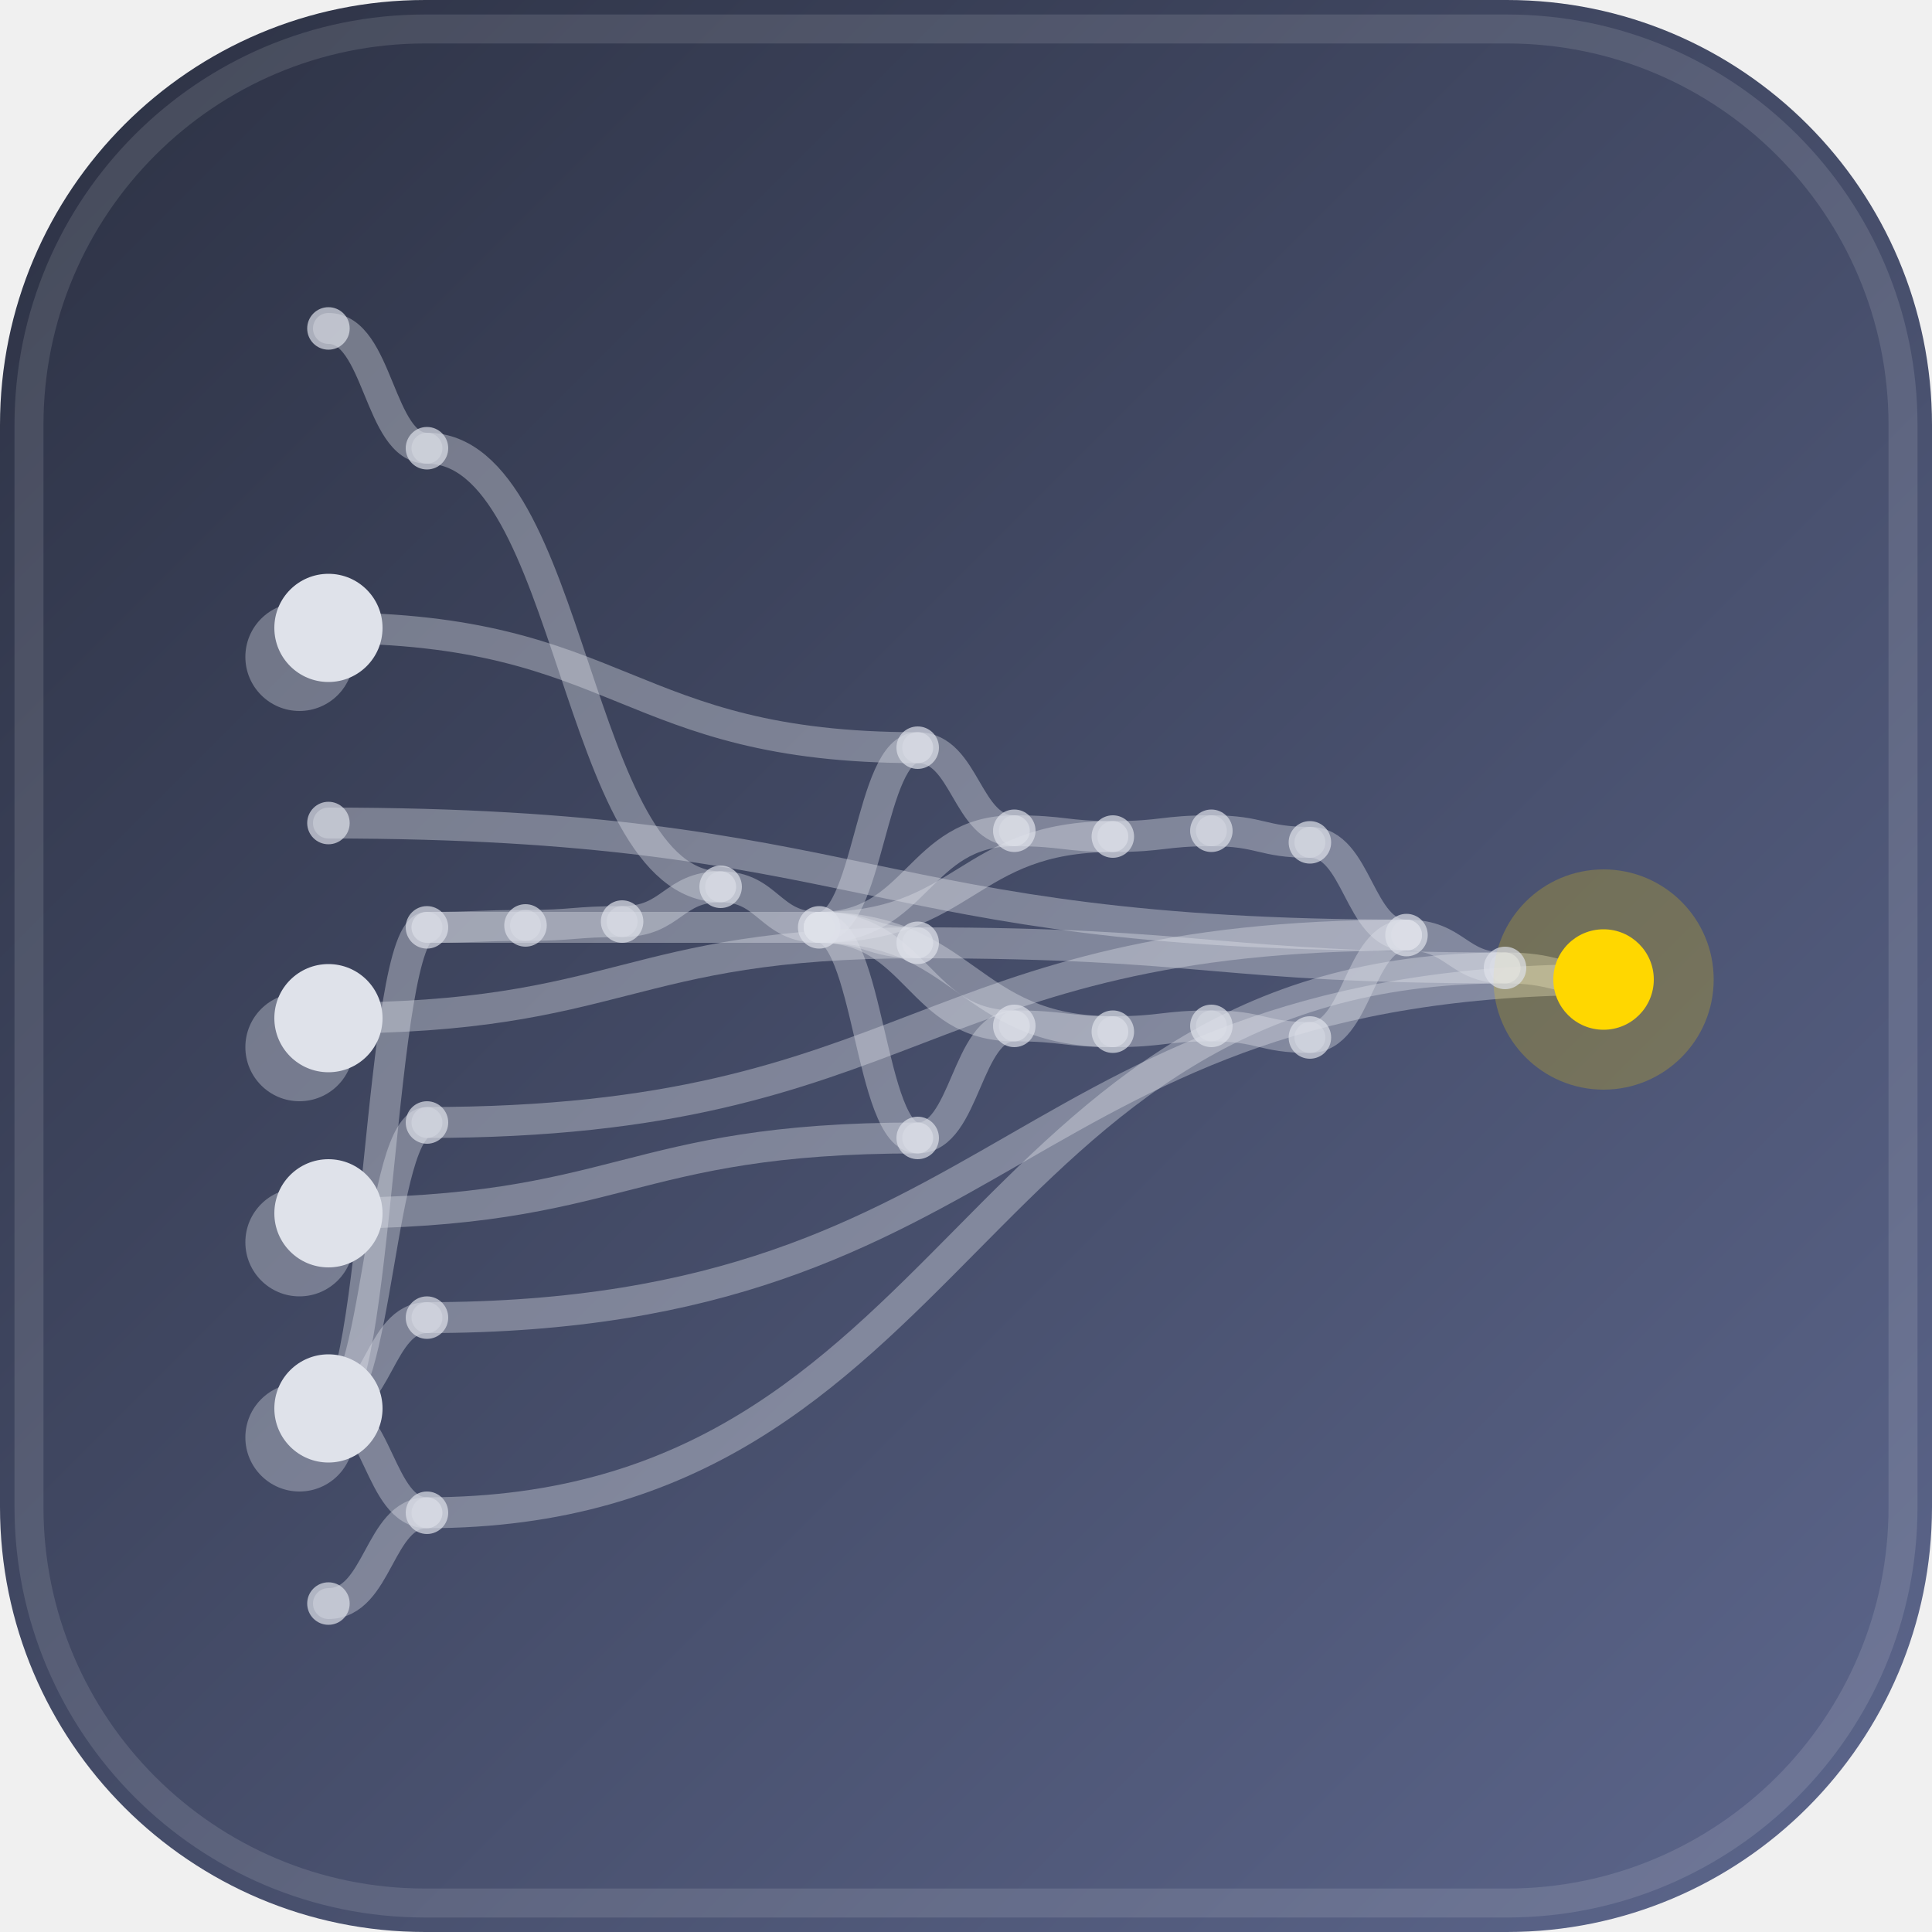
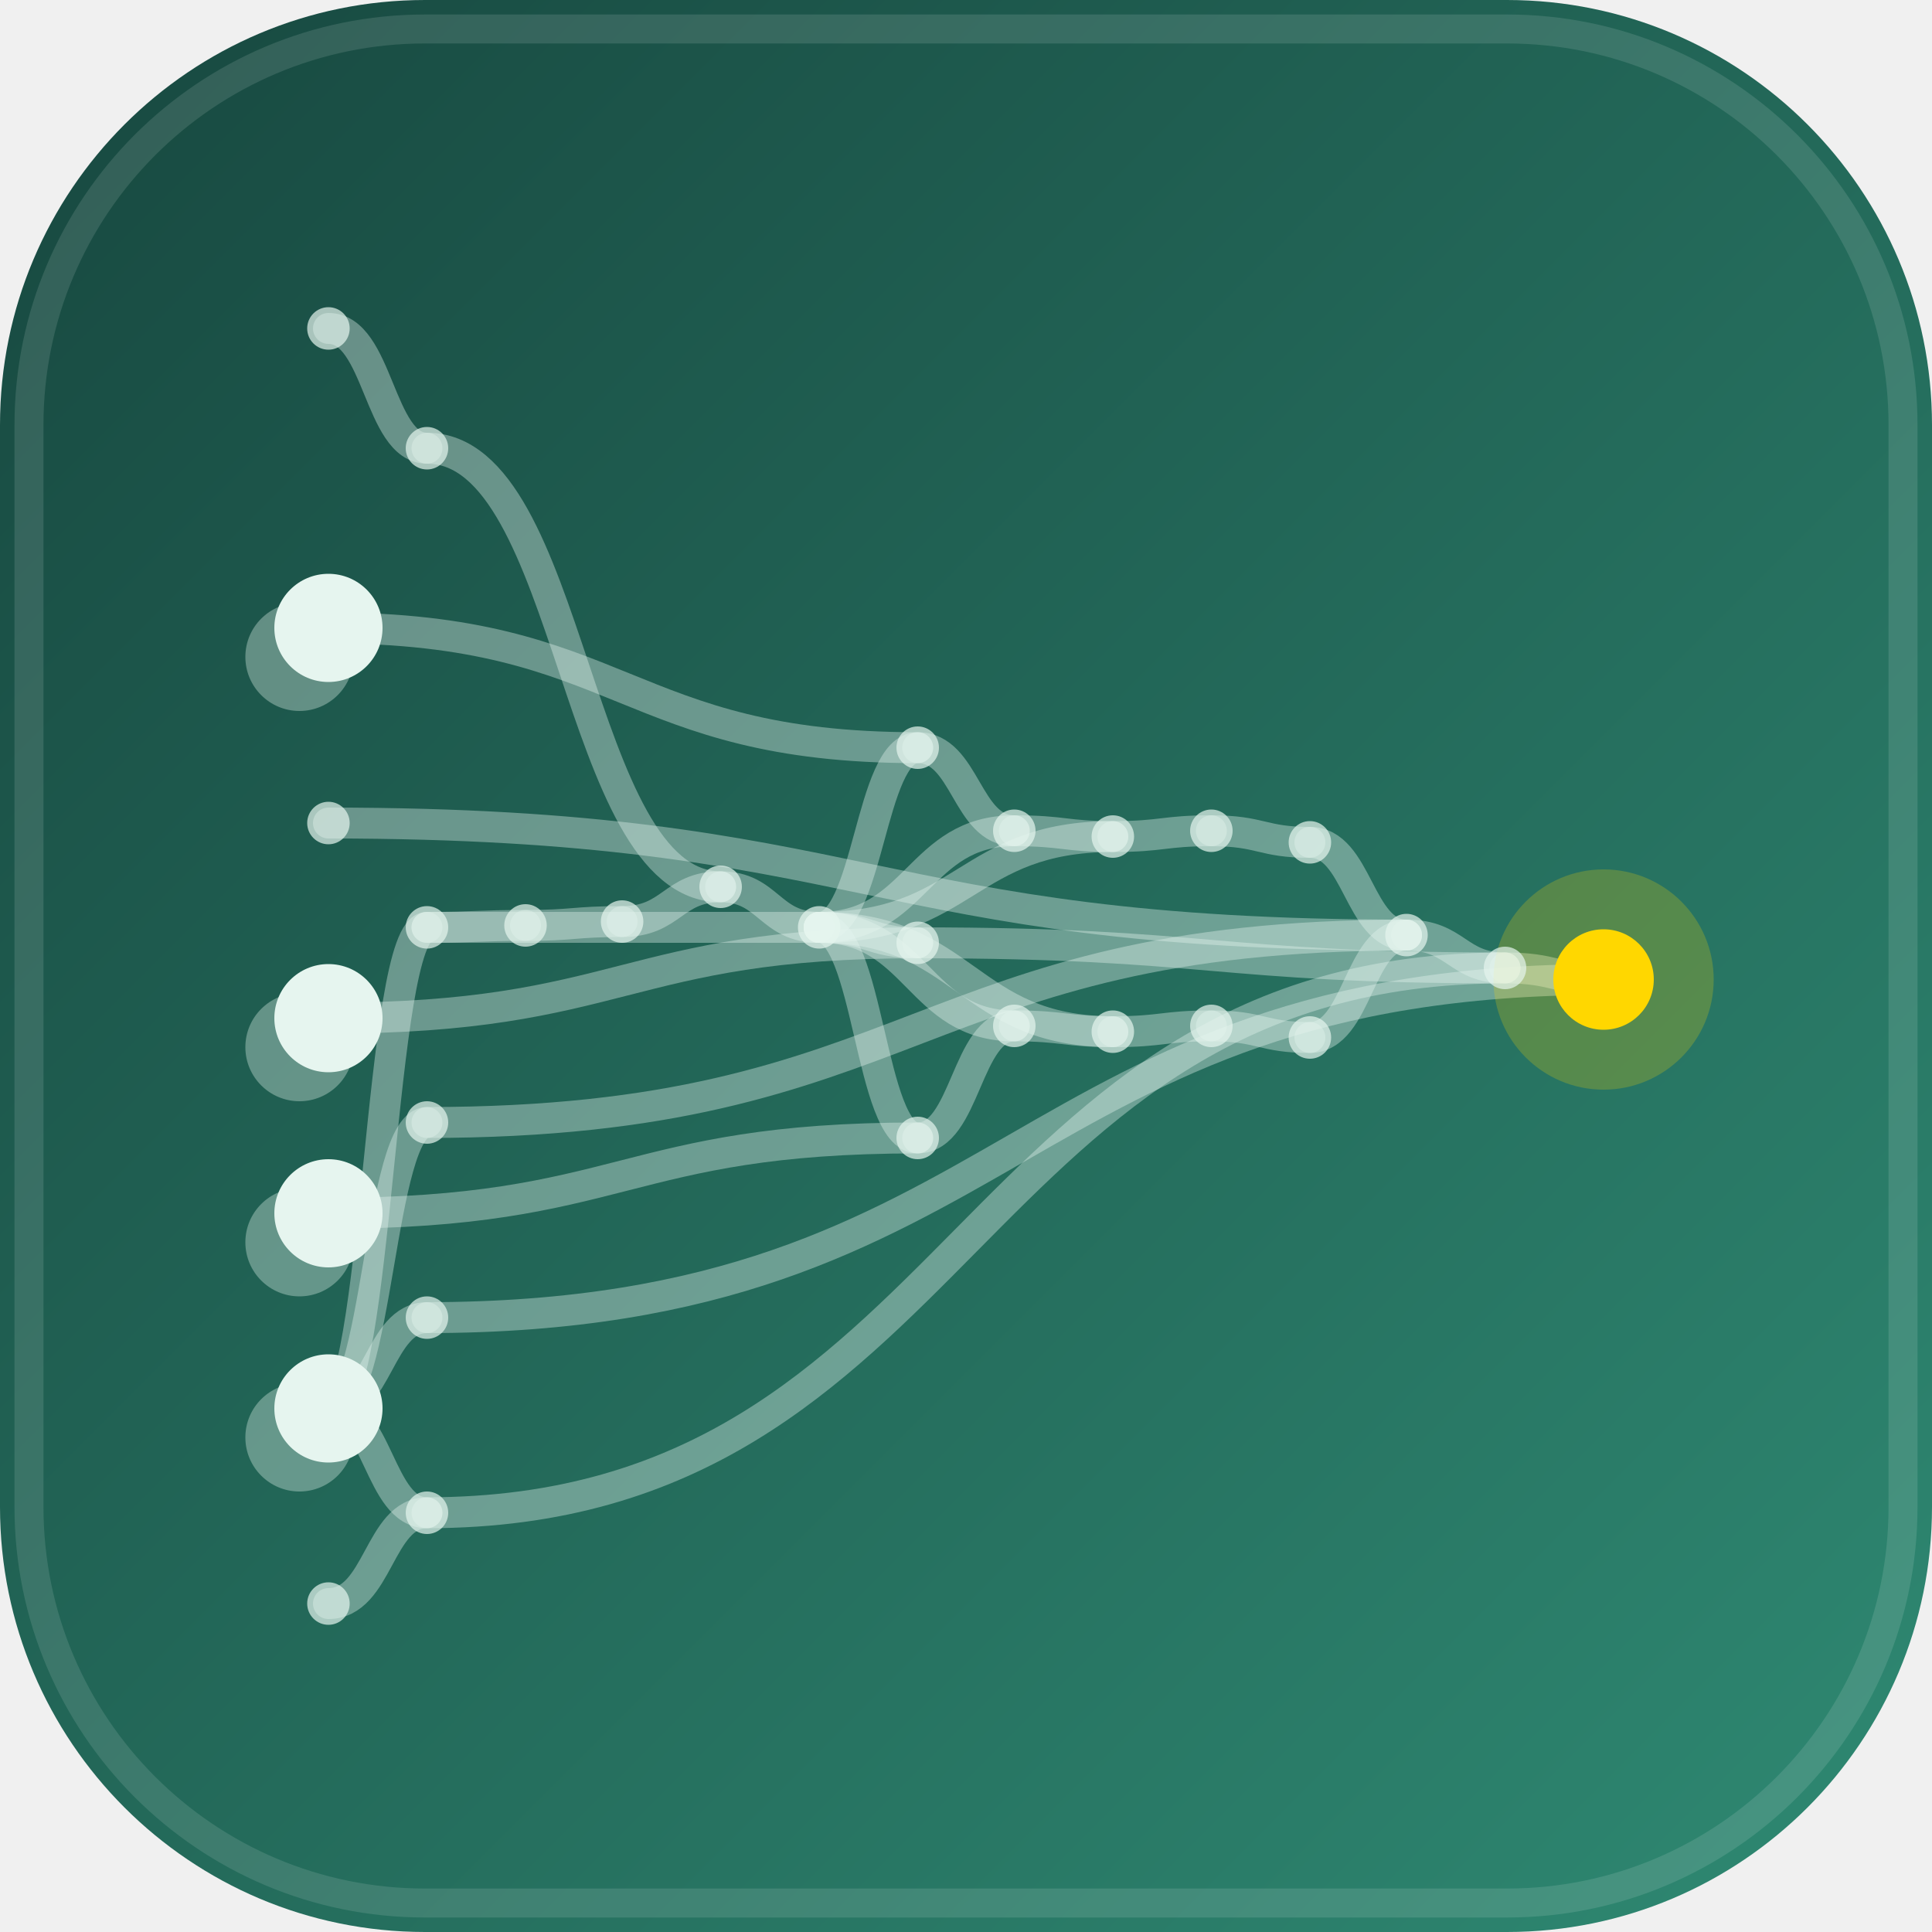
<svg xmlns="http://www.w3.org/2000/svg" width="48" height="48" viewBox="0 0 100 100" role="img" aria-label="Metagenomic Assembly: 30 steps, 14 stages deep, up to 7 in parallel, 1 output" class="workflow-glyph shrink-0">
  <defs>
    <linearGradient id="glyph-metagenomic-assembly-main" x1="0" y1="0" x2="1" y2="1">
-       <stop offset="0" stop-color="#2C3143" />
-       <stop offset="1" stop-color="#5D678D" />
+       <stop offset="0" stop-color="#17473F" />
+       <stop offset="1" stop-color="#2F8A73" />
    </linearGradient>
  </defs>
  <rect x="0" y="0" width="100" height="100" rx="22" fill="url(#glyph-metagenomic-assembly-main)" />
  <rect x="1.5" y="1.5" width="97" height="97" rx="20.5" fill="none" stroke="#ffffff" stroke-opacity="0.12" stroke-width="1.5" />
-   <g fill="none" stroke="#DFE2EA" stroke-linecap="round" stroke-width="1.6" stroke-opacity="0.38">
+   <g fill="none" stroke="#E6F5EF" stroke-linecap="round" stroke-width="1.6" stroke-opacity="0.38">
    <path d="M17 17C19.6 17 19.6 23.2 22.1 23.2" />
    <path d="M17 72.9C19.6 72.9 19.6 48 22.1 48" />
    <path d="M17 72.9C19.6 72.9 19.6 58.1 22.1 58.1" />
    <path d="M17 72.9C19.6 72.9 19.6 68.2 22.1 68.2" />
    <path d="M22.1 48C24.7 48 24.7 47.9 27.2 47.9" />
    <path d="M17 72.9C19.6 72.9 19.6 78.3 22.1 78.3" />
    <path d="M17 83C19.6 83 19.6 78.3 22.1 78.3" />
    <path d="M27.2 47.9C29.7 47.9 29.7 47.7 32.2 47.7" />
    <path d="M22.1 23.2C29.7 23.2 29.7 45.9 37.3 45.9" />
    <path d="M32.2 47.7C34.8 47.7 34.8 45.9 37.3 45.9" />
    <path d="M22.1 48C32.3 48 32.3 48 42.4 48" />
    <path d="M37.3 45.9C39.8 45.9 39.8 48 42.4 48" />
    <path d="M42.4 48C45 48 45 38.7 47.5 38.7" />
    <path d="M17 32.5C32.3 32.5 32.3 38.7 47.5 38.7" />
    <path d="M42.4 48C45 48 45 58.9 47.5 58.9" />
    <path d="M17 62.8C32.3 62.8 32.3 58.9 47.5 58.9" />
    <path d="M42.4 48C45 48 45 48.8 47.5 48.8" />
    <path d="M17 52.7C32.3 52.7 32.3 48.8 47.5 48.8" />
    <path d="M42.4 48C47.5 48 47.5 43 52.5 43" />
    <path d="M47.5 38.7C50 38.7 50 43 52.5 43" />
    <path d="M42.4 48C47.5 48 47.5 53.1 52.5 53.1" />
    <path d="M47.5 58.9C50 58.9 50 53.1 52.5 53.1" />
    <path d="M52.5 43C55.1 43 55.1 43.3 57.6 43.3" />
    <path d="M42.4 48C50 48 50 43.3 57.6 43.3" />
    <path d="M52.5 53.1C55.1 53.1 55.1 53.4 57.6 53.4" />
    <path d="M42.4 48C50 48 50 53.4 57.6 53.4" />
    <path d="M57.6 43.3C60.2 43.3 60.2 43 62.7 43" />
    <path d="M57.6 53.4C60.2 53.4 60.2 53.1 62.7 53.1" />
    <path d="M62.7 43C65.3 43 65.3 43.6 67.8 43.6" />
    <path d="M62.7 53.1C65.3 53.1 65.3 53.7 67.8 53.7" />
    <path d="M67.8 43.6C70.3 43.6 70.3 48.4 72.8 48.4" />
    <path d="M67.8 53.7C70.3 53.7 70.3 48.4 72.8 48.4" />
    <path d="M22.1 58.1C47.5 58.1 47.5 48.4 72.8 48.4" />
    <path d="M17 42.6C44.9 42.6 44.9 48.4 72.8 48.4" />
    <path d="M72.8 48.4C75.4 48.4 75.4 50.1 77.9 50.1" />
    <path d="M22.1 78.3C50 78.3 50 50.1 77.9 50.1" />
    <path d="M47.5 48.8C62.7 48.8 62.7 50.1 77.9 50.1" />
    <path d="M77.9 50.1C80.5 50.1 80.5 50.7 83 50.7" />
    <path d="M22.1 68.2C52.6 68.2 52.6 50.7 83 50.7" />
  </g>
  <circle cx="83" cy="50.7" r="5.7" fill="#FFD700" fill-opacity="0.22" />
-   <g fill="#DFE2EA" fill-opacity="0.7">
+   <g fill="#E6F5EF" fill-opacity="0.7">
    <circle cx="17" cy="17" r="1.1" />
    <circle cx="22.1" cy="23.2" r="1.1" />
    <circle cx="22.1" cy="48" r="1.1" />
    <circle cx="22.1" cy="58.1" r="1.1" />
    <circle cx="22.1" cy="68.2" r="1.1" />
    <circle cx="17" cy="42.6" r="1.1" />
    <circle cx="17" cy="83" r="1.1" />
    <circle cx="27.2" cy="47.9" r="1.1" />
    <circle cx="22.1" cy="78.3" r="1.1" />
    <circle cx="32.2" cy="47.7" r="1.1" />
    <circle cx="37.3" cy="45.9" r="1.1" />
    <circle cx="42.4" cy="48" r="1.1" />
    <circle cx="47.5" cy="38.7" r="1.1" />
    <circle cx="47.5" cy="58.9" r="1.1" />
    <circle cx="47.5" cy="48.8" r="1.1" />
    <circle cx="52.5" cy="43" r="1.1" />
    <circle cx="52.5" cy="53.1" r="1.1" />
    <circle cx="57.6" cy="43.3" r="1.1" />
    <circle cx="57.6" cy="53.4" r="1.1" />
    <circle cx="62.7" cy="43" r="1.1" />
    <circle cx="62.7" cy="53.1" r="1.1" />
    <circle cx="67.8" cy="43.6" r="1.1" />
    <circle cx="67.8" cy="53.7" r="1.1" />
    <circle cx="72.8" cy="48.4" r="1.1" />
    <circle cx="77.9" cy="50.1" r="1.1" />
  </g>
-   <g fill="#DFE2EA">
+   <g fill="#E6F5EF">
    <g>
      <circle cx="15.5" cy="74.4" r="2.8" fill-opacity="0.35" />
      <circle cx="17" cy="72.9" r="2.8" />
    </g>
    <g>
      <circle cx="15.5" cy="34" r="2.8" fill-opacity="0.35" />
      <circle cx="17" cy="32.5" r="2.8" />
    </g>
    <g>
      <circle cx="15.5" cy="64.3" r="2.8" fill-opacity="0.35" />
      <circle cx="17" cy="62.8" r="2.8" />
    </g>
    <g>
      <circle cx="15.5" cy="54.2" r="2.8" fill-opacity="0.35" />
      <circle cx="17" cy="52.7" r="2.8" />
    </g>
  </g>
  <g fill="#FFD700">
    <circle cx="83" cy="50.7" r="2.6" />
  </g>
</svg>
